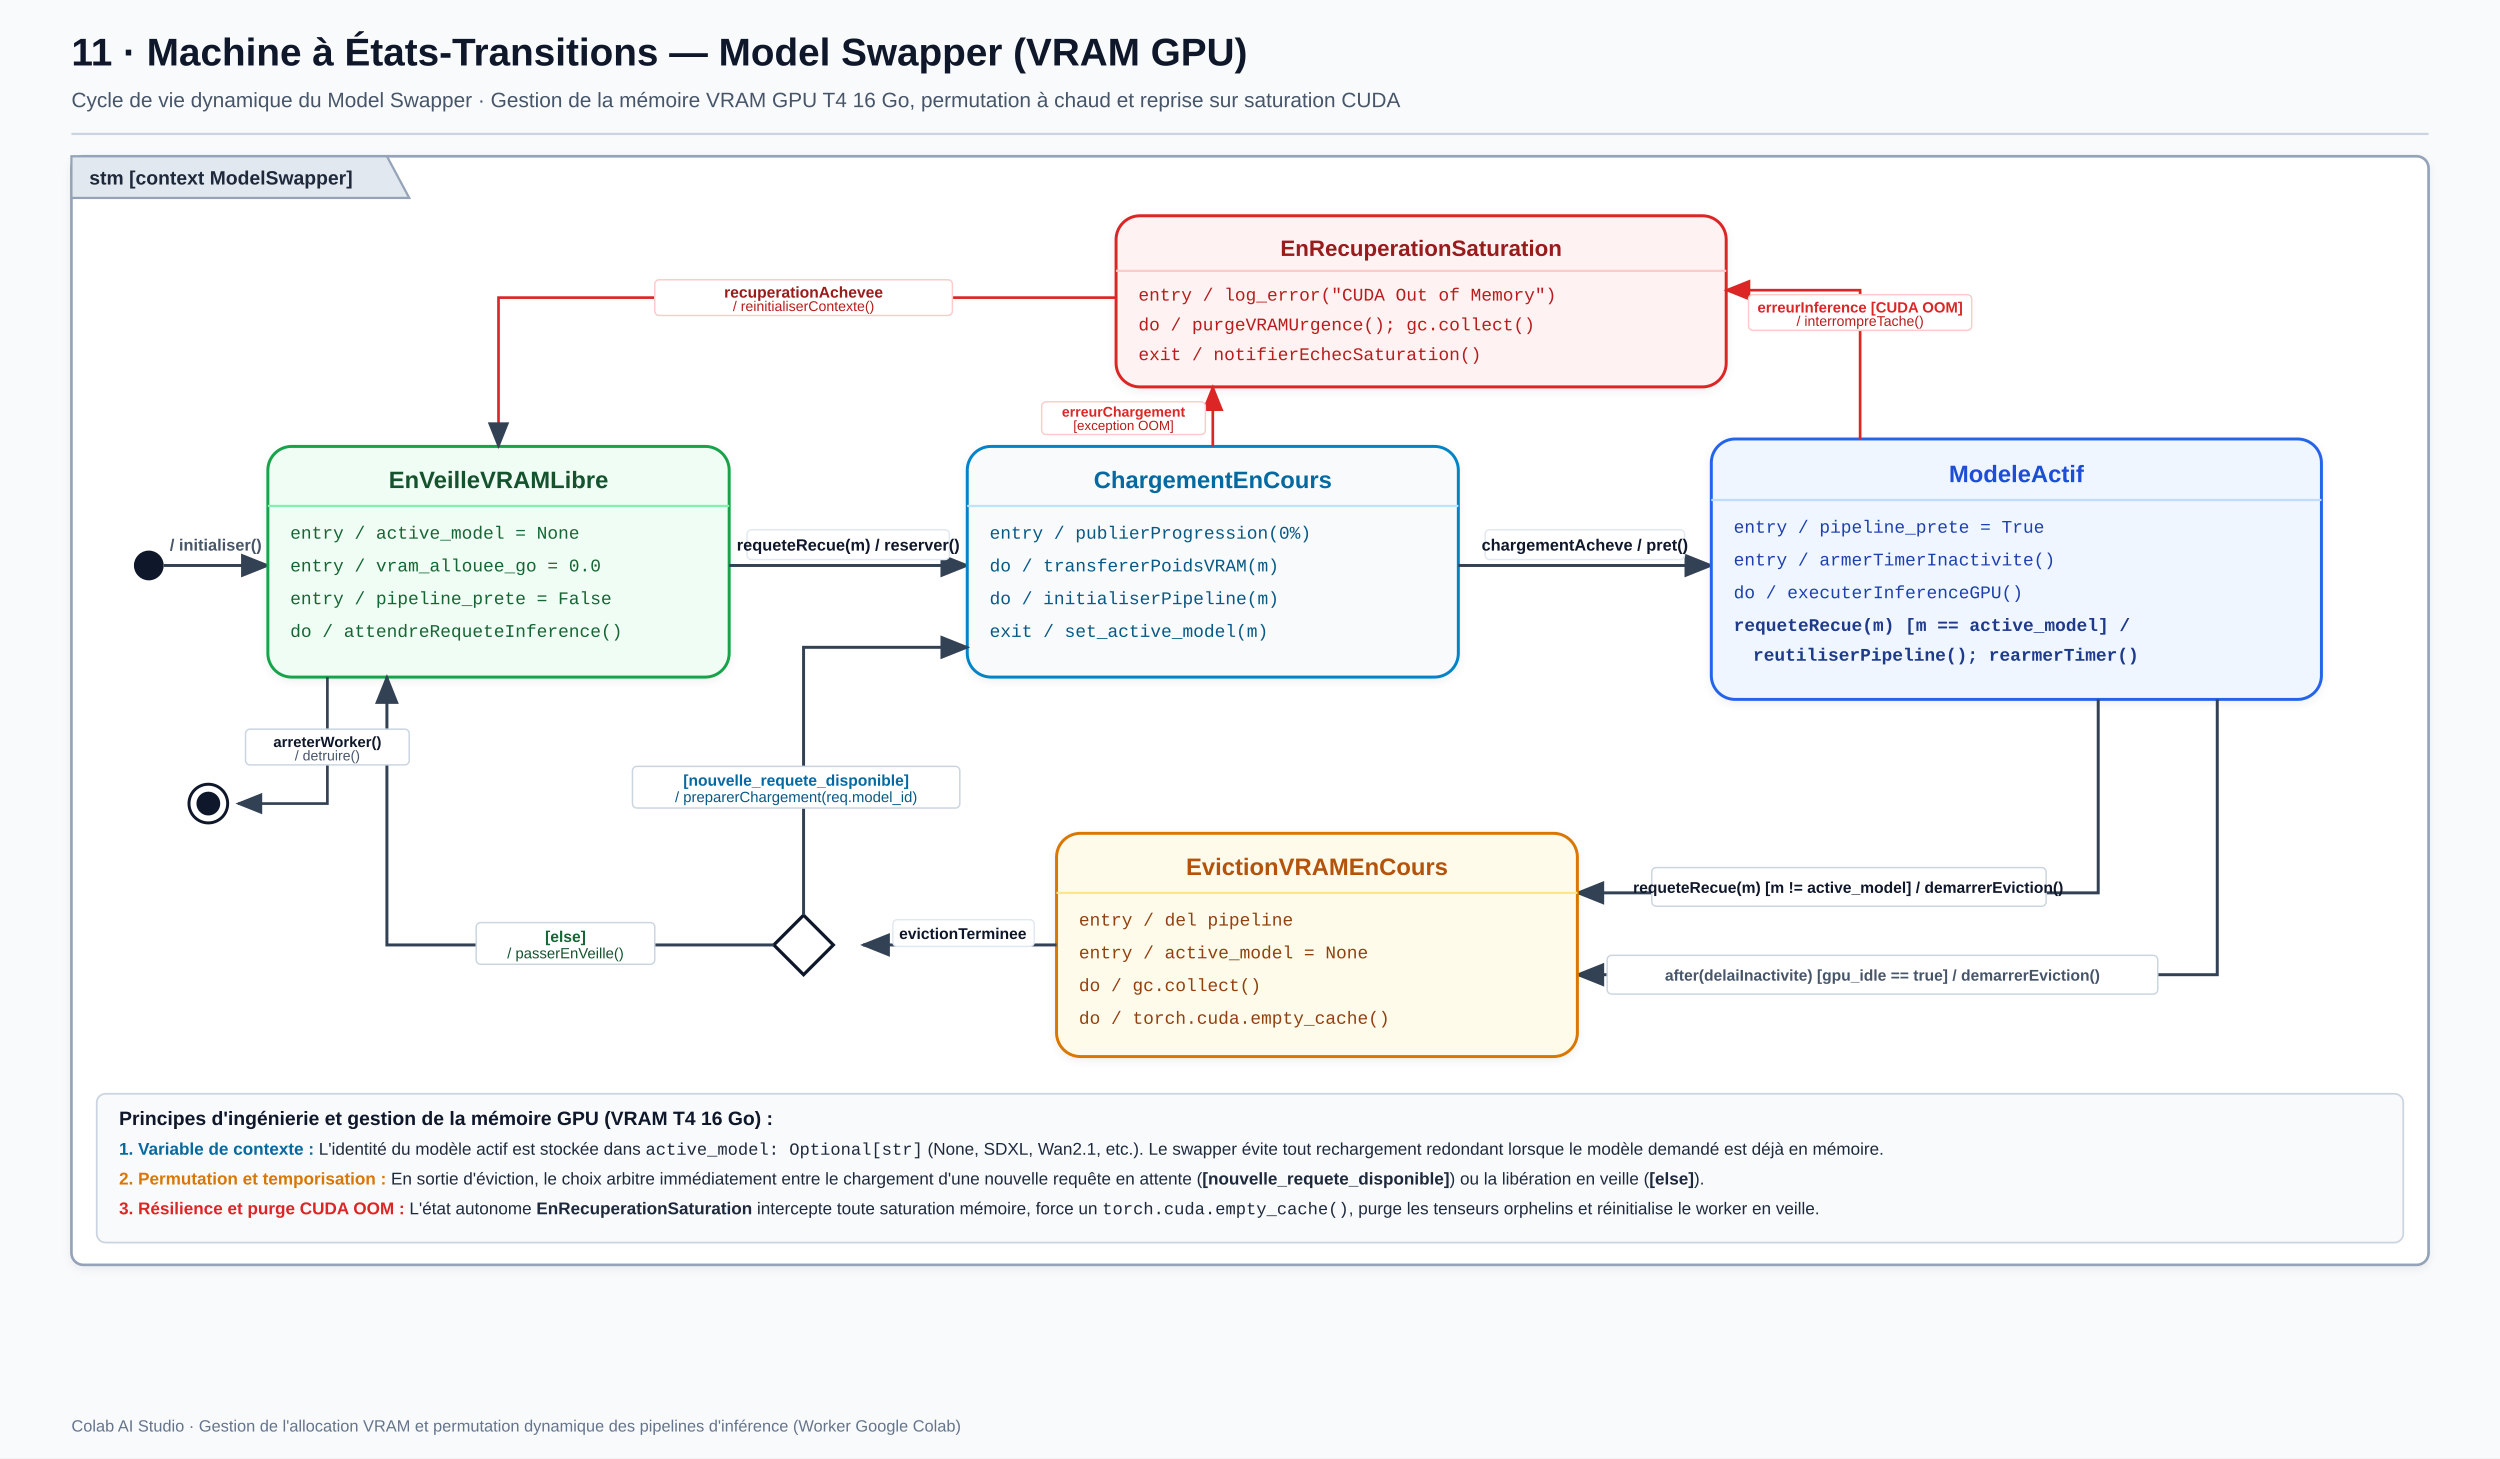
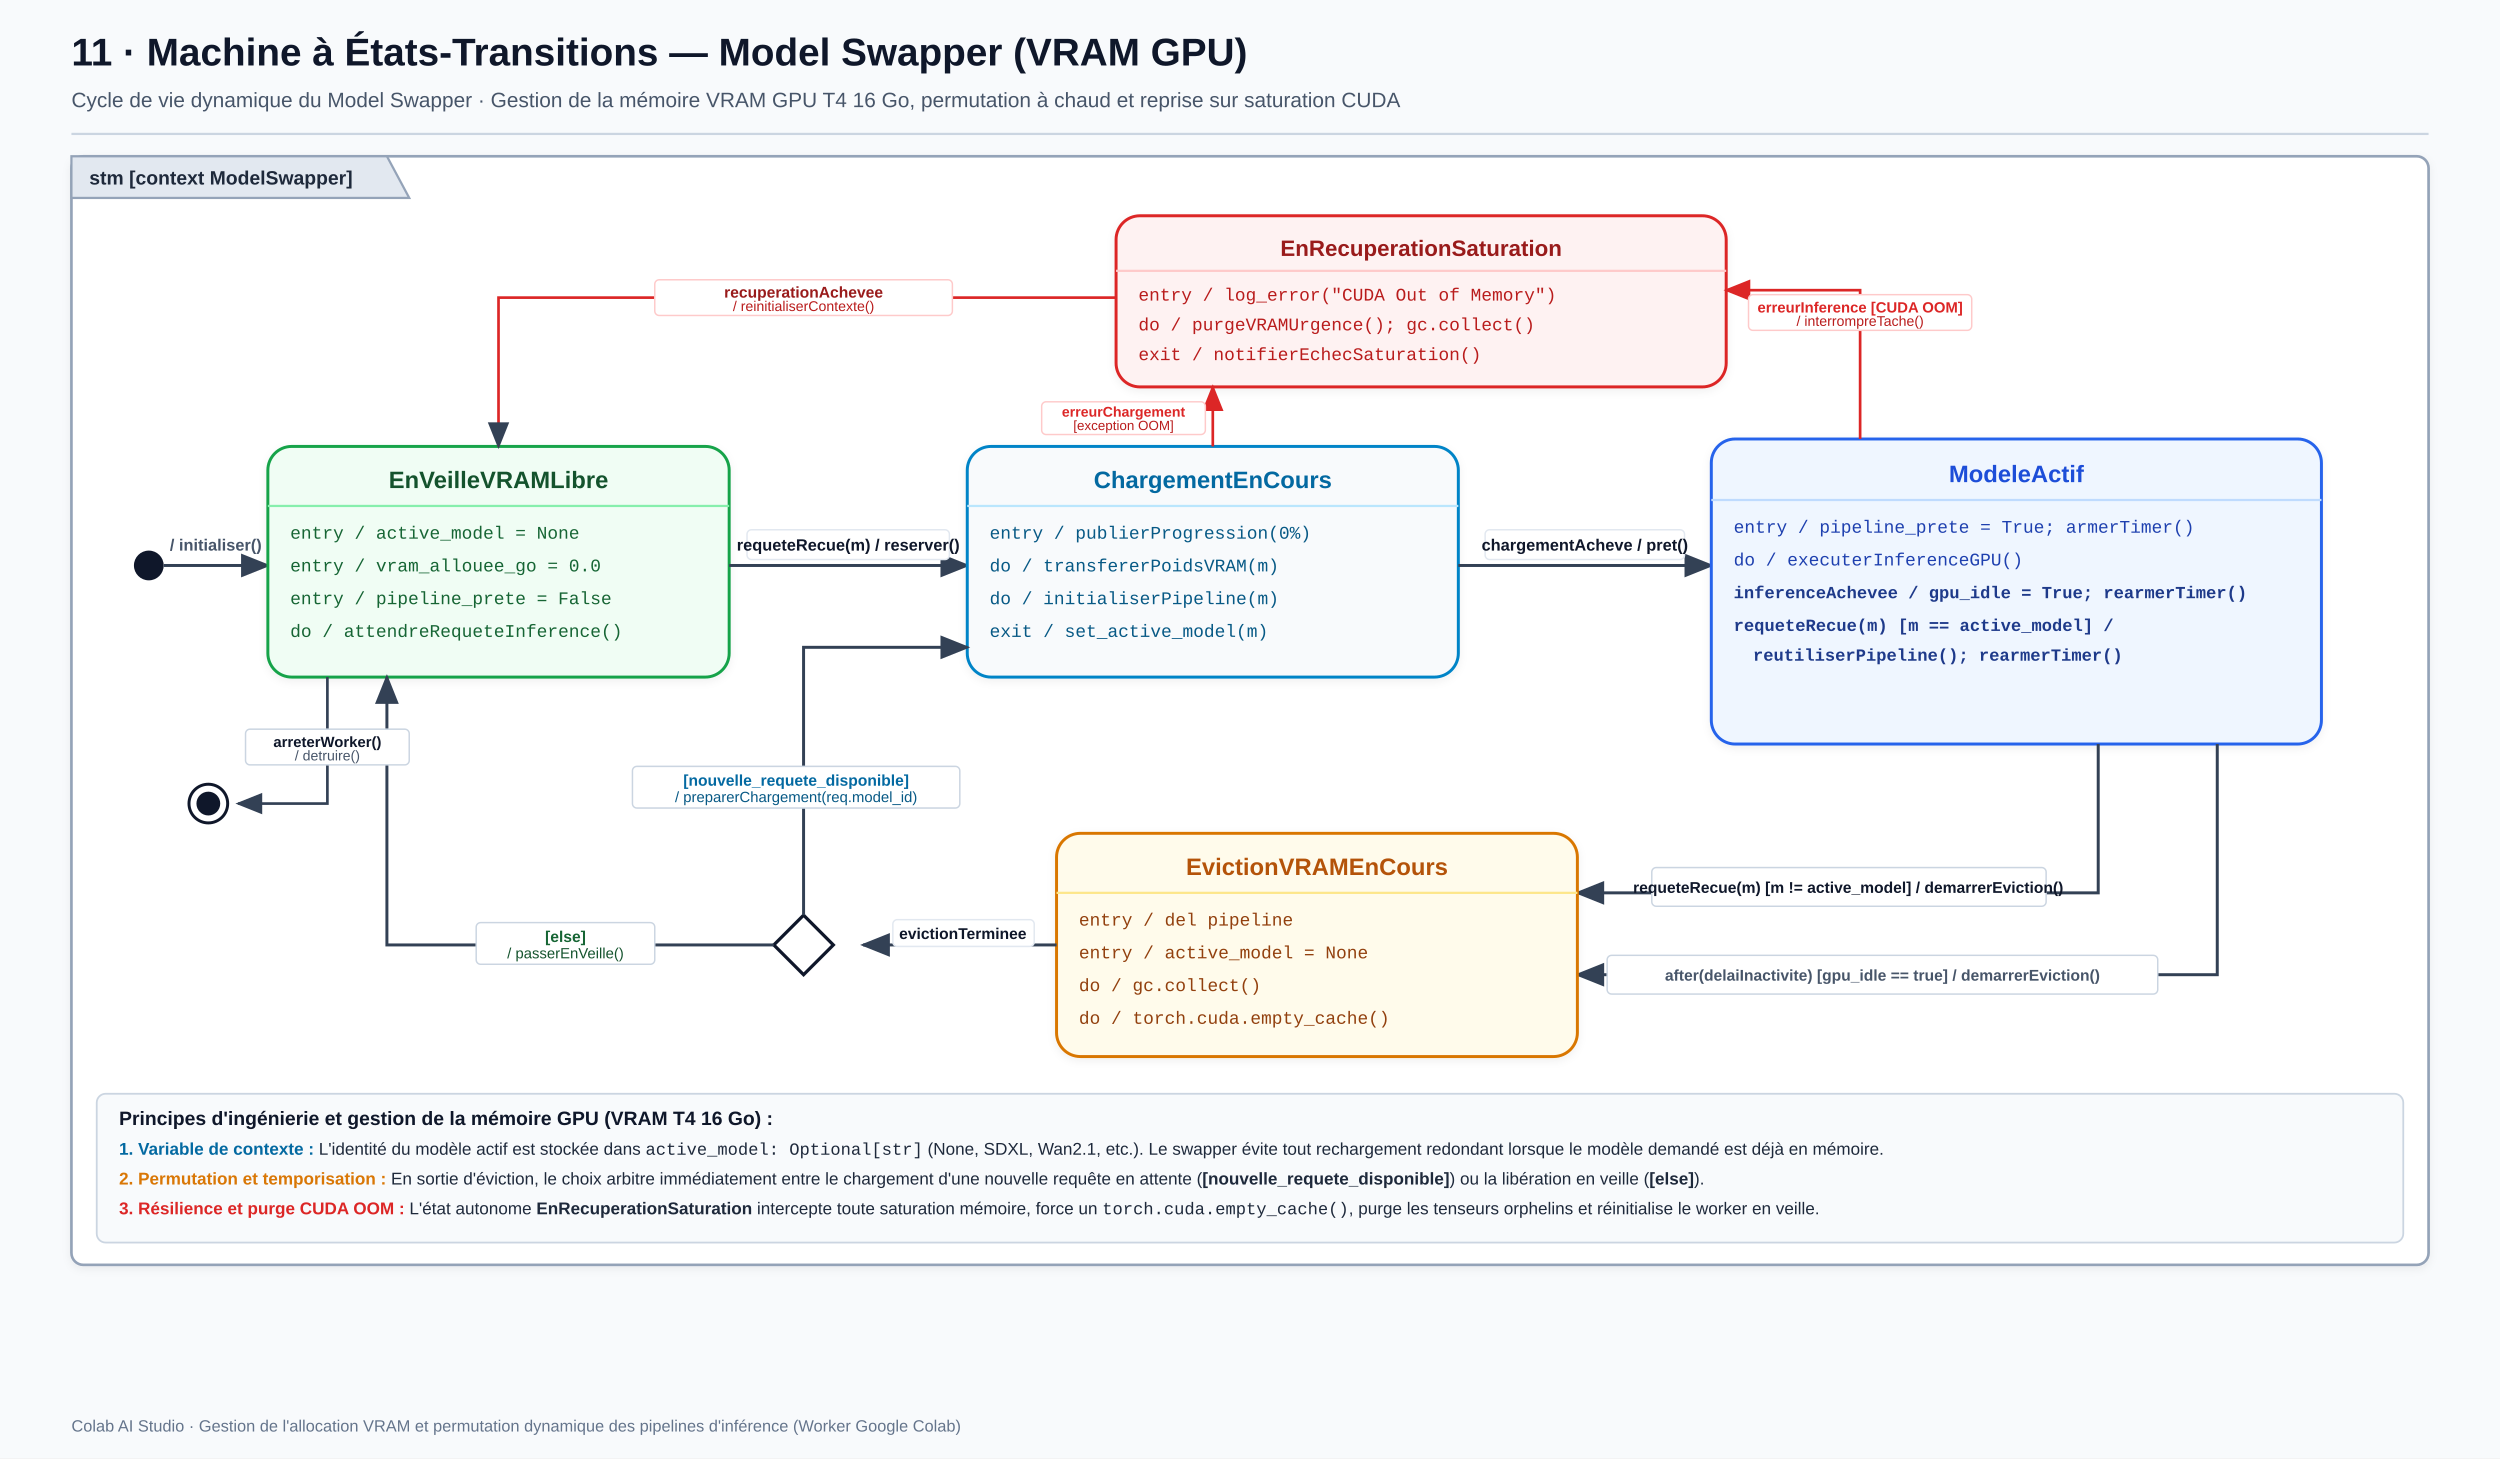
<svg xmlns="http://www.w3.org/2000/svg" width="1680" height="980" viewBox="0 0 1680 980">
  <defs>
    <marker id="arrow" markerWidth="10" markerHeight="8" refX="9" refY="4" orient="auto">
      <path d="M0 0 L10 4 L0 8 Z" fill="#334155" />
    </marker>
    <marker id="arrowRed" markerWidth="10" markerHeight="8" refX="9" refY="4" orient="auto">
      <path d="M0 0 L10 4 L0 8 Z" fill="#DC2626" />
    </marker>
    <filter id="cardShadow" x="-3%" y="-3%" width="106%" height="108%" filterUnits="userSpaceOnUse">
      <feDropShadow dx="0" dy="2" stdDeviation="3" flood-color="#0F172A" flood-opacity="0.06" />
    </filter>
  </defs>
  <rect x="0" y="0" width="100%" height="100%" fill="#F8FAFC" />
  <text x="48" y="44" font-family="Arial, sans-serif" font-size="26" font-weight="700" fill="#0F172A">11 · Machine à États-Transitions — Model Swapper (VRAM GPU)</text>
  <text x="48" y="72" font-family="Arial, sans-serif" font-size="14" fill="#475569">Cycle de vie dynamique du Model Swapper · Gestion de la mémoire VRAM GPU T4 16 Go, permutation à chaud et reprise sur saturation CUDA</text>
  <line x1="48" y1="90" x2="1632" y2="90" stroke="#CBD5E1" stroke-width="1.5" />
  <rect x="48" y="105" width="1584" height="745" rx="8" fill="#FFFFFF" stroke="#94A3B8" stroke-width="1.8" filter="url(#cardShadow)" />
  <path d="M48 105 L260 105 L275 133 L48 133 Z" fill="#E2E8F0" stroke="#94A3B8" stroke-width="1.5" />
  <text x="60" y="124" font-family="Arial, sans-serif" font-size="13" font-weight="700" fill="#1E293B">stm [context ModelSwapper]</text>
  <circle cx="100" cy="380" r="10" fill="#0F172A" />
  <path d="M110 380 L180 380" fill="none" stroke="#334155" stroke-width="2" marker-end="url(#arrow)" />
  <text x="145" y="370" text-anchor="middle" font-family="Arial, sans-serif" font-size="11" font-weight="600" fill="#475569">/ initialiser()</text>
  <g id="state-EnVeilleVRAMLibre">
    <rect x="180" y="300" width="310" height="155" rx="16" fill="#F0FDF4" stroke="#16A34A" stroke-width="2" filter="url(#cardShadow)" />
    <text x="335" y="328" text-anchor="middle" font-family="Arial, sans-serif" font-size="16" font-weight="700" fill="#14532D">EnVeilleVRAMLibre</text>
    <line x1="180" y1="340" x2="490" y2="340" stroke="#86EFAC" stroke-width="1.5" />
    <text x="195" y="362" font-family="Courier New, monospace" font-size="12" fill="#166534">entry / active_model = None</text>
    <text x="195" y="384" font-family="Courier New, monospace" font-size="12" fill="#166534">entry / vram_allouee_go = 0.0</text>
    <text x="195" y="406" font-family="Courier New, monospace" font-size="12" fill="#166534">entry / pipeline_prete = False</text>
    <text x="195" y="428" font-family="Courier New, monospace" font-size="12" fill="#166534">do / attendreRequeteInference()</text>
  </g>
  <path d="M490 380 L650 380" fill="none" stroke="#334155" stroke-width="2" marker-end="url(#arrow)" />
  <rect x="502" y="356" width="136" height="20" rx="3" fill="#FFFFFF" stroke="#E2E8F0" stroke-width="1" />
  <text x="570" y="370" text-anchor="middle" font-family="Arial, sans-serif" font-size="11" font-weight="600" fill="#0F172A">requeteRecue(m) / reserver()</text>
  <g id="state-ChargementEnCours">
    <rect x="650" y="300" width="330" height="155" rx="16" fill="#F8FAFC" stroke="#0284C7" stroke-width="2" filter="url(#cardShadow)" />
    <text x="815" y="328" text-anchor="middle" font-family="Arial, sans-serif" font-size="16" font-weight="700" fill="#0369A1">ChargementEnCours</text>
    <line x1="650" y1="340" x2="980" y2="340" stroke="#BAE6FD" stroke-width="1.5" />
    <text x="665" y="362" font-family="Courier New, monospace" font-size="12" fill="#075985">entry / publierProgression(0%)</text>
    <text x="665" y="384" font-family="Courier New, monospace" font-size="12" fill="#075985">do / transfererPoidsVRAM(m)</text>
    <text x="665" y="406" font-family="Courier New, monospace" font-size="12" fill="#075985">do / initialiserPipeline(m)</text>
    <text x="665" y="428" font-family="Courier New, monospace" font-size="12" fill="#075985">exit / set_active_model(m)</text>
  </g>
  <path d="M980 380 L1150 380" fill="none" stroke="#334155" stroke-width="2" marker-end="url(#arrow)" />
  <rect x="998" y="356" width="134" height="20" rx="3" fill="#FFFFFF" stroke="#E2E8F0" stroke-width="1" />
  <text x="1065" y="370" text-anchor="middle" font-family="Arial, sans-serif" font-size="11" font-weight="600" fill="#0F172A">chargementAcheve / pret()</text>
  <g id="state-ModeleActif">
-     <rect x="1150" y="295" width="410" height="175" rx="16" fill="#EFF6FF" stroke="#2563EB" stroke-width="2" filter="url(#cardShadow)" />
+     <rect x="1150" y="295" width="410" height="205" rx="16" fill="#EFF6FF" stroke="#2563EB" stroke-width="2" filter="url(#cardShadow)" />
    <text x="1355" y="324" text-anchor="middle" font-family="Arial, sans-serif" font-size="16" font-weight="700" fill="#1D4ED8">ModeleActif</text>
    <line x1="1150" y1="336" x2="1560" y2="336" stroke="#BFDBFE" stroke-width="1.5" />
-     <text x="1165" y="358" font-family="Courier New, monospace" font-size="12" fill="#1E40AF">entry / pipeline_prete = True</text>
-     <text x="1165" y="380" font-family="Courier New, monospace" font-size="12" fill="#1E40AF">entry / armerTimerInactivite()</text>
-     <text x="1165" y="402" font-family="Courier New, monospace" font-size="12" fill="#1E40AF">do / executerInferenceGPU()</text>
-     <text x="1165" y="424" font-family="Courier New, monospace" font-size="12" font-weight="700" fill="#1E3A8A">requeteRecue(m) [m == active_model] /</text>
-     <text x="1178" y="444" font-family="Courier New, monospace" font-size="12" font-weight="700" fill="#1E3A8A">  reutiliserPipeline(); rearmerTimer()</text>
+     <text x="1165" y="358" font-family="Courier New, monospace" font-size="12" fill="#1E40AF">entry / pipeline_prete = True; armerTimer()</text>
+     <text x="1165" y="380" font-family="Courier New, monospace" font-size="12" fill="#1E40AF">do / executerInferenceGPU()</text>
+     <text x="1165" y="402" font-family="Courier New, monospace" font-size="11.5" font-weight="700" fill="#1E3A8A">inferenceAchevee / gpu_idle = True; rearmerTimer()</text>
+     <text x="1165" y="424" font-family="Courier New, monospace" font-size="11.5" font-weight="700" fill="#1E3A8A">requeteRecue(m) [m == active_model] /</text>
+     <text x="1178" y="444" font-family="Courier New, monospace" font-size="11.5" font-weight="700" fill="#1E3A8A">  reutiliserPipeline(); rearmerTimer()</text>
  </g>
  <g id="state-EnRecuperationSaturation">
    <rect x="750" y="145" width="410" height="115" rx="16" fill="#FEF2F2" stroke="#DC2626" stroke-width="2" filter="url(#cardShadow)" />
    <text x="955" y="172" text-anchor="middle" font-family="Arial, sans-serif" font-size="15" font-weight="700" fill="#991B1B">EnRecuperationSaturation</text>
    <line x1="750" y1="182" x2="1160" y2="182" stroke="#FECACA" stroke-width="1.5" />
    <text x="765" y="202" font-family="Courier New, monospace" font-size="12" fill="#B91C1C">entry / log_error("CUDA Out of Memory")</text>
    <text x="765" y="222" font-family="Courier New, monospace" font-size="12" fill="#B91C1C">do / purgeVRAMUrgence(); gc.collect()</text>
    <text x="765" y="242" font-family="Courier New, monospace" font-size="12" fill="#B91C1C">exit / notifierEchecSaturation()</text>
  </g>
  <path d="M815 300 L815 260" fill="none" stroke="#DC2626" stroke-width="1.8" marker-end="url(#arrowRed)" />
  <rect x="700" y="270" width="110" height="22" rx="3" fill="#FFFFFF" stroke="#FECACA" stroke-width="1" />
  <text x="755" y="280" text-anchor="middle" font-family="Arial, sans-serif" font-size="9.5" font-weight="700" fill="#DC2626">erreurChargement</text>
  <text x="755" y="289" text-anchor="middle" font-family="Arial, sans-serif" font-size="9" fill="#B91C1C">[exception OOM]</text>
  <path d="M1250 295 L1250 195 L1160 195" fill="none" stroke="#DC2626" stroke-width="1.8" marker-end="url(#arrowRed)" />
  <rect x="1175" y="198" width="150" height="24" rx="3" fill="#FFFFFF" stroke="#FECACA" stroke-width="1" />
  <text x="1250" y="210" text-anchor="middle" font-family="Arial, sans-serif" font-size="10" font-weight="700" fill="#DC2626">erreurInference [CUDA OOM]</text>
  <text x="1250" y="219" text-anchor="middle" font-family="Arial, sans-serif" font-size="9.5" fill="#B91C1C">/ interrompreTache()</text>
  <path d="M750 200 L335 200 L335 300" fill="none" stroke="#DC2626" stroke-width="1.8" marker-end="url(#arrow)" />
  <rect x="440" y="188" width="200" height="24" rx="3" fill="#FFFFFF" stroke="#FECACA" stroke-width="1" />
  <text x="540" y="200" text-anchor="middle" font-family="Arial, sans-serif" font-size="10.5" font-weight="700" fill="#991B1B">recuperationAchevee</text>
  <text x="540" y="209" text-anchor="middle" font-family="Arial, sans-serif" font-size="9.5" fill="#B91C1C">/ reinitialiserContexte()</text>
-   <path d="M1410 470 L1410 600 L1060 600" fill="none" stroke="#334155" stroke-width="2" marker-end="url(#arrow)" />
+   <path d="M1410 500 L1410 600 L1060 600" fill="none" stroke="#334155" stroke-width="2" marker-end="url(#arrow)" />
  <rect x="1110" y="583" width="265" height="26" rx="3" fill="#FFFFFF" stroke="#CBD5E1" stroke-width="1" />
  <text x="1242" y="600" text-anchor="middle" font-family="Arial, sans-serif" font-size="10.5" font-weight="700" fill="#0F172A">requeteRecue(m) [m != active_model] / demarrerEviction()</text>
-   <path d="M1490 470 L1490 655 L1060 655" fill="none" stroke="#334155" stroke-width="2" marker-end="url(#arrow)" />
+   <path d="M1490 500 L1490 655 L1060 655" fill="none" stroke="#334155" stroke-width="2" marker-end="url(#arrow)" />
  <rect x="1080" y="642" width="370" height="26" rx="3" fill="#FFFFFF" stroke="#CBD5E1" stroke-width="1" />
  <text x="1265" y="659" text-anchor="middle" font-family="Arial, sans-serif" font-size="10.5" font-weight="700" fill="#475569">after(delaiInactivite) [gpu_idle == true] / demarrerEviction()</text>
  <g id="state-EvictionVRAMEnCours">
    <rect x="710" y="560" width="350" height="150" rx="16" fill="#FFFBEB" stroke="#D97706" stroke-width="2" filter="url(#cardShadow)" />
    <text x="885" y="588" text-anchor="middle" font-family="Arial, sans-serif" font-size="16" font-weight="700" fill="#B45309">EvictionVRAMEnCours</text>
    <line x1="710" y1="600" x2="1060" y2="600" stroke="#FDE68A" stroke-width="1.5" />
    <text x="725" y="622" font-family="Courier New, monospace" font-size="12" fill="#92400E">entry / del pipeline</text>
    <text x="725" y="644" font-family="Courier New, monospace" font-size="12" fill="#92400E">entry / active_model = None</text>
    <text x="725" y="666" font-family="Courier New, monospace" font-size="12" fill="#92400E">do / gc.collect()</text>
    <text x="725" y="688" font-family="Courier New, monospace" font-size="12" fill="#92400E">do / torch.cuda.empty_cache()</text>
  </g>
  <path d="M710 635 L580 635" fill="none" stroke="#334155" stroke-width="2" marker-end="url(#arrow)" />
  <rect x="600" y="618" width="95" height="18" rx="3" fill="#FFFFFF" stroke="#E2E8F0" stroke-width="1" />
  <text x="647" y="631" text-anchor="middle" font-family="Arial, sans-serif" font-size="10.5" font-weight="600" fill="#0F172A">evictionTerminee</text>
  <g id="pseudostate-choice">
    <polygon points="560,635 540,615 520,635 540,655" fill="#FFFFFF" stroke="#0F172A" stroke-width="2.2" />
  </g>
  <path d="M540 615 L540 435 L650 435" fill="none" stroke="#334155" stroke-width="2" marker-end="url(#arrow)" />
  <rect x="425" y="515" width="220" height="28" rx="3" fill="#FFFFFF" stroke="#CBD5E1" stroke-width="1" />
  <text x="535" y="528" text-anchor="middle" font-family="Arial, sans-serif" font-size="10.5" font-weight="700" fill="#0369A1">[nouvelle_requete_disponible]</text>
  <text x="535" y="539" text-anchor="middle" font-family="Arial, sans-serif" font-size="10" fill="#075985">/ preparerChargement(req.model_id)</text>
  <path d="M520 635 L260 635 L260 455" fill="none" stroke="#334155" stroke-width="2" marker-end="url(#arrow)" />
  <rect x="320" y="620" width="120" height="28" rx="3" fill="#FFFFFF" stroke="#CBD5E1" stroke-width="1" />
  <text x="380" y="633" text-anchor="middle" font-family="Arial, sans-serif" font-size="10.5" font-weight="700" fill="#166534">[else]</text>
  <text x="380" y="644" text-anchor="middle" font-family="Arial, sans-serif" font-size="10" fill="#14532D">/ passerEnVeille()</text>
  <path d="M220 455 L220 540 L160 540" fill="none" stroke="#334155" stroke-width="1.8" marker-end="url(#arrow)" />
  <rect x="165" y="490" width="110" height="24" rx="3" fill="#FFFFFF" stroke="#CBD5E1" stroke-width="1" />
  <text x="220" y="502" text-anchor="middle" font-family="Arial, sans-serif" font-size="10" font-weight="600" fill="#0F172A">arreterWorker()</text>
  <text x="220" y="511" text-anchor="middle" font-family="Arial, sans-serif" font-size="9.5" fill="#475569">/ detruire()</text>
  <circle cx="140" cy="540" r="13" fill="#FFFFFF" stroke="#0F172A" stroke-width="2" />
  <circle cx="140" cy="540" r="8" fill="#0F172A" />
  <rect x="65" y="735" width="1550" height="100" rx="6" fill="#F8FAFC" stroke="#CBD5E1" stroke-width="1.2" />
  <text x="80" y="756" font-family="Arial, sans-serif" font-size="13" font-weight="700" fill="#0F172A">Principes d'ingénierie et gestion de la mémoire GPU (VRAM T4 16 Go) :</text>
  <text x="80" y="776" font-family="Arial, sans-serif" font-size="11.5" fill="#1E293B">
    <tspan font-weight="700" fill="#0369A1">1. Variable de contexte :</tspan> L'identité du modèle actif est stockée dans <tspan font-family="Courier New, monospace">active_model: Optional[str]</tspan> (None, SDXL, Wan2.1, etc.). Le swapper évite tout rechargement redondant lorsque le modèle demandé est déjà en mémoire.
  </text>
  <text x="80" y="796" font-family="Arial, sans-serif" font-size="11.5" fill="#1E293B">
    <tspan font-weight="700" fill="#D97706">2. Permutation et temporisation :</tspan> En sortie d'éviction, le choix arbitre immédiatement entre le chargement d'une nouvelle requête en attente (<tspan font-weight="600">[nouvelle_requete_disponible]</tspan>) ou la libération en veille (<tspan font-weight="600">[else]</tspan>).
  </text>
  <text x="80" y="816" font-family="Arial, sans-serif" font-size="11.5" fill="#1E293B">
    <tspan font-weight="700" fill="#DC2626">3. Résilience et purge CUDA OOM :</tspan> L'état autonome <tspan font-weight="600">EnRecuperationSaturation</tspan> intercepte toute saturation mémoire, force un <tspan font-family="Courier New, monospace">torch.cuda.empty_cache()</tspan>, purge les tenseurs orphelins et réinitialise le worker en veille.
  </text>
  <text x="48" y="962" font-family="Arial, sans-serif" font-size="11" fill="#64748B">Colab AI Studio · Gestion de l'allocation VRAM et permutation dynamique des pipelines d'inférence (Worker Google Colab)</text>
</svg>
